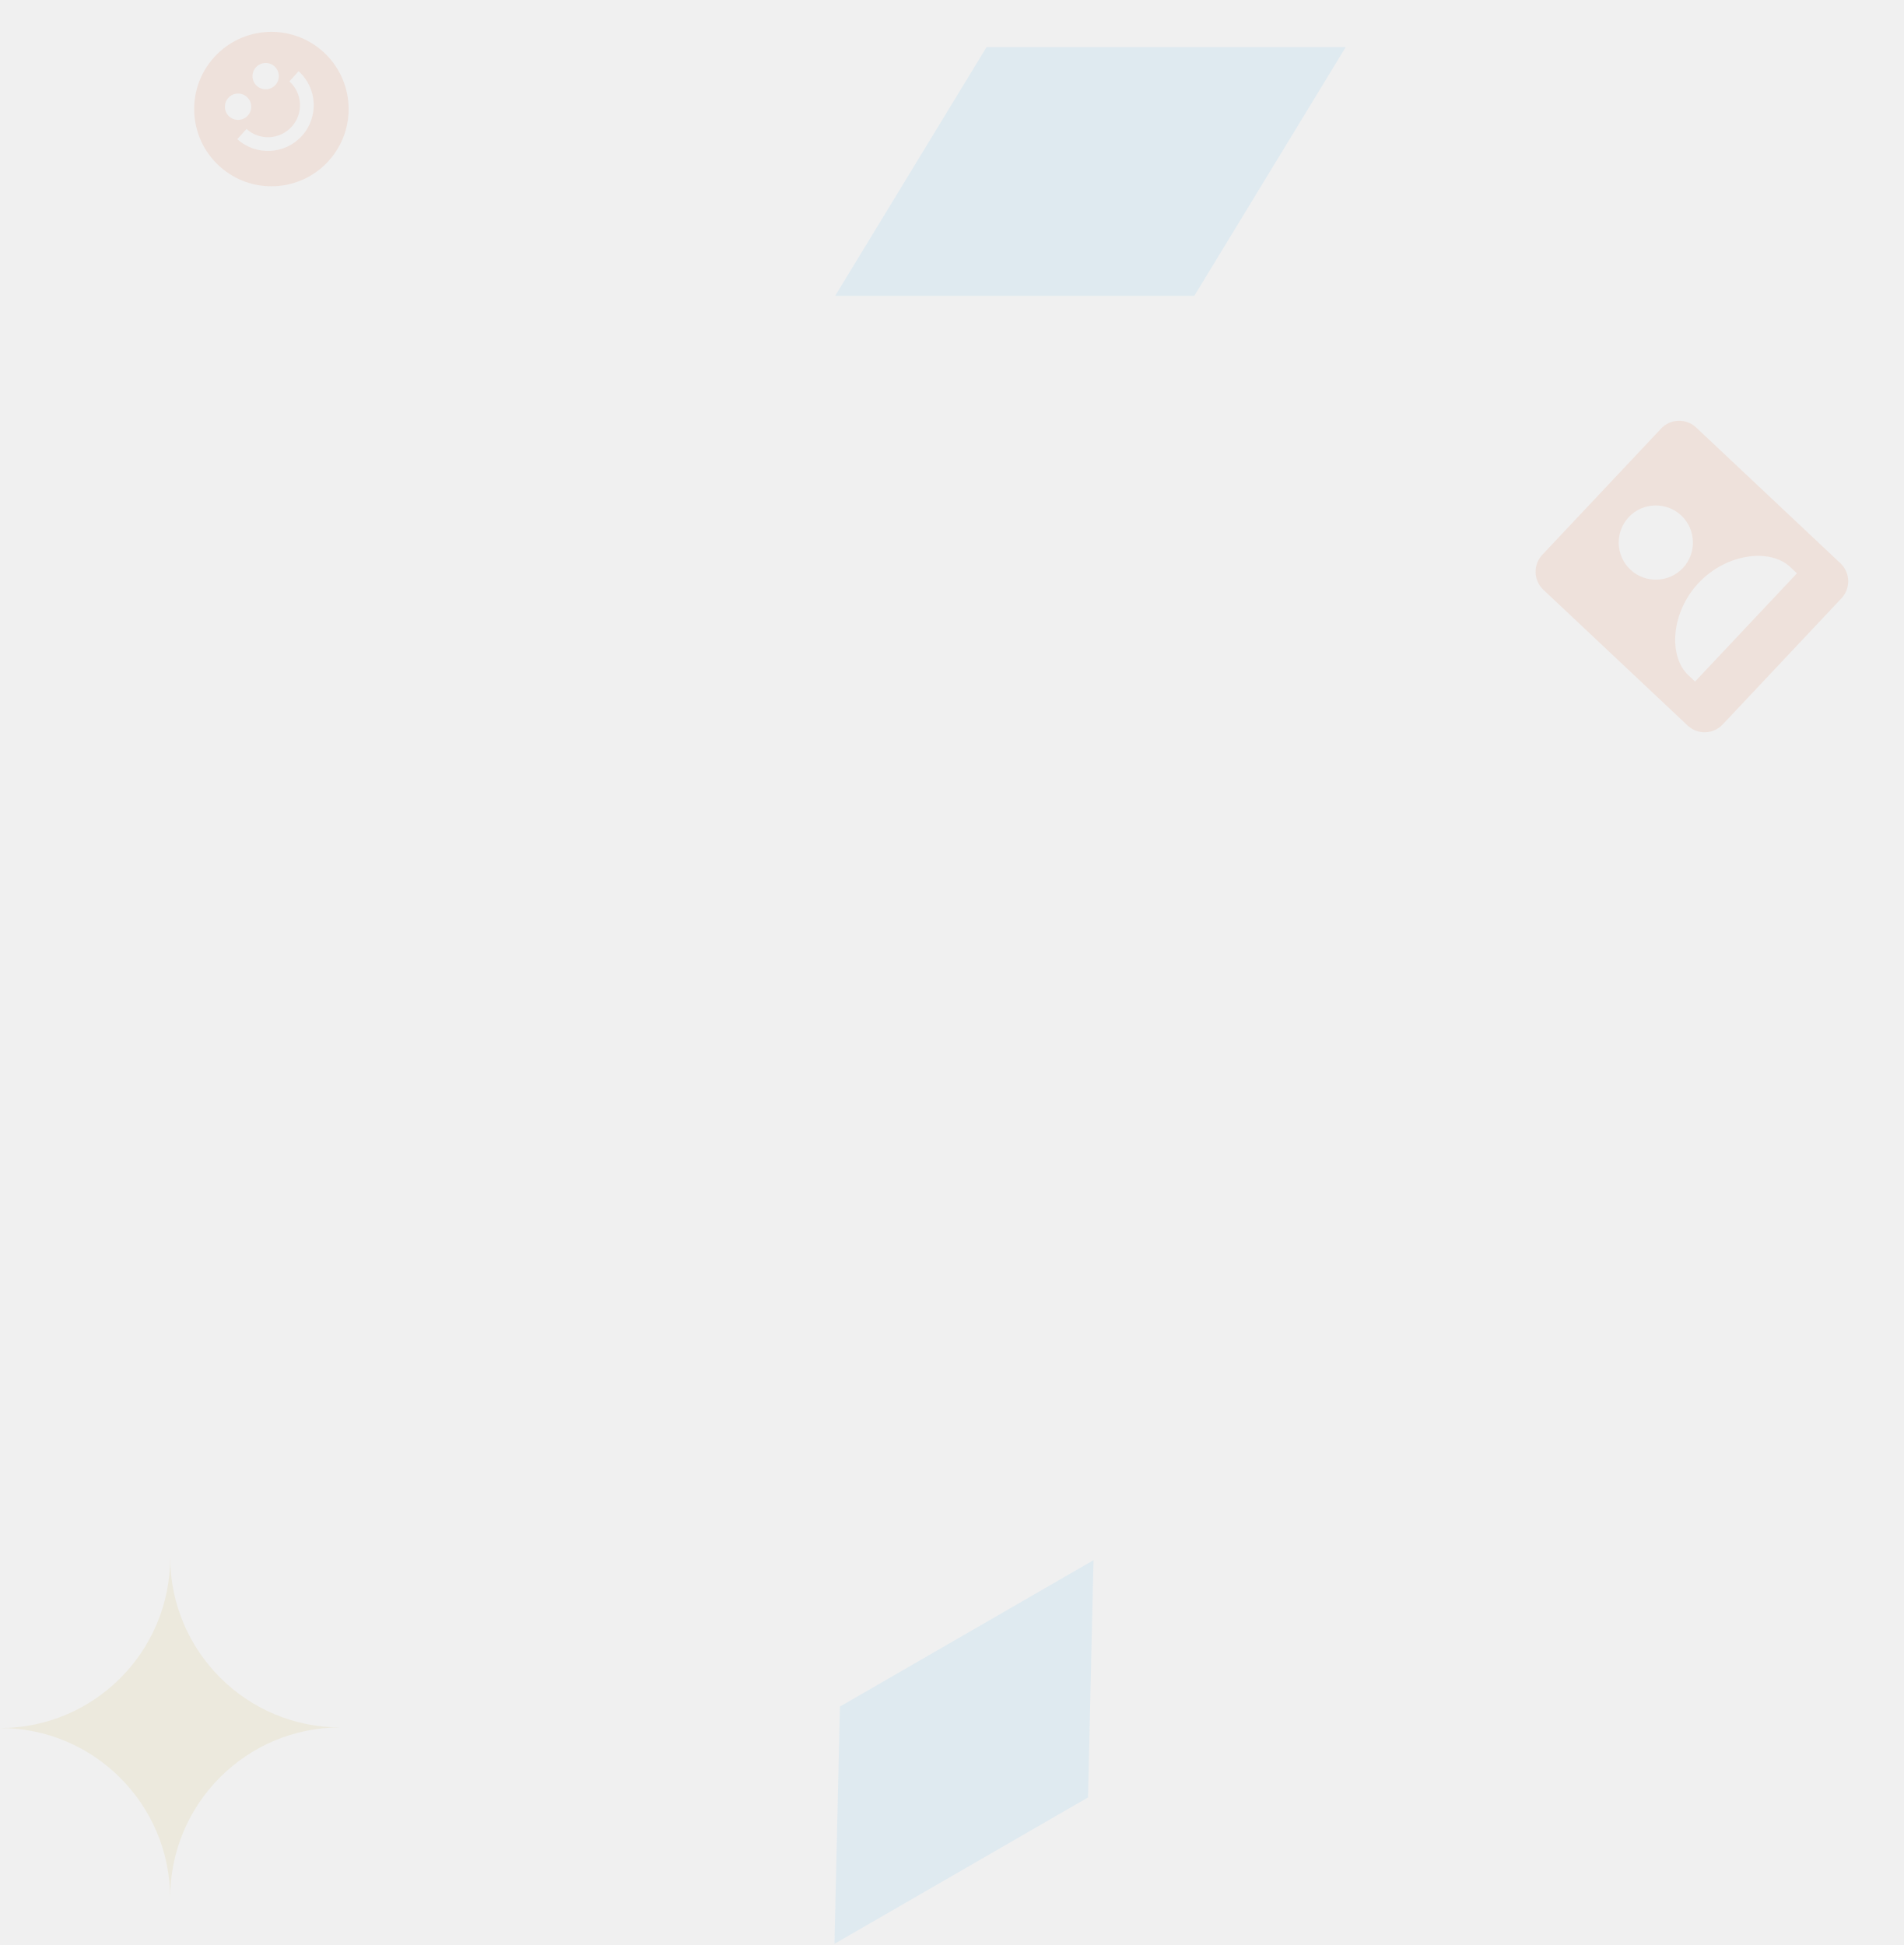
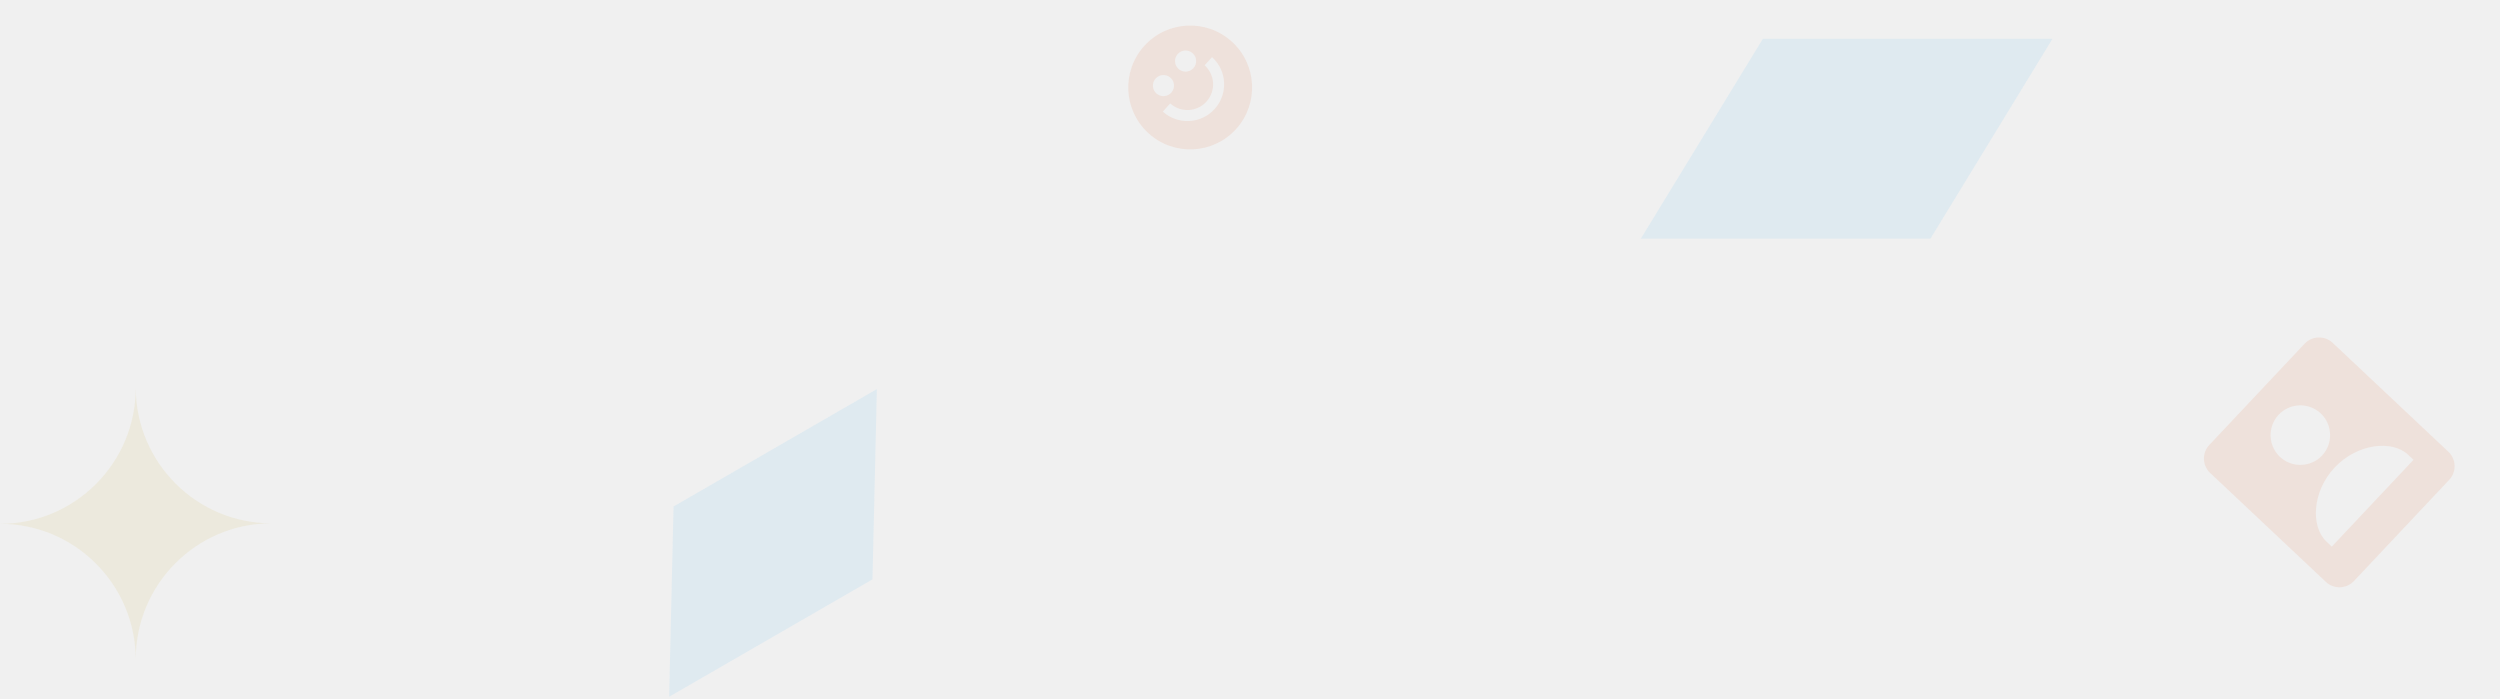
- <svg xmlns="http://www.w3.org/2000/svg" width="727" height="743" viewBox="0 0 727 743" fill="none">
-   <g clip-path="url(#clip0_84_105)">
-     <path d="M661.225 273.32L703.371 228.545C705.091 226.718 706.014 224.283 705.938 221.775C705.862 219.267 704.793 216.892 702.966 215.173L647.859 163.301C646.032 161.581 643.596 160.658 641.089 160.733C638.581 160.809 636.206 161.878 634.486 163.705L589.098 211.925C587.379 213.751 586.455 216.187 586.531 218.695C586.607 221.202 587.676 223.577 589.503 225.297L644.61 277.169C646.437 278.889 648.873 279.812 651.38 279.736C653.888 279.66 656.263 278.591 657.983 276.764L661.225 273.32ZM622.121 197.538C627.461 191.865 636.501 191.585 642.18 196.931C647.856 202.274 648.13 211.32 642.79 216.993C637.451 222.666 628.404 222.939 622.728 217.596C617.049 212.25 616.782 203.21 622.121 197.538V197.538ZM644.865 257.921C637.222 250.727 638.135 234.015 648.818 222.666C659.5 211.318 676.126 209.396 683.769 216.59L686.352 219.021L647.448 260.352L644.865 257.921Z" fill="#DC5B27" fill-opacity="0.1" />
+ <svg xmlns="http://www.w3.org/2000/svg" width="838" height="234" viewBox="0 0 838 234" fill="none">
+   <g clip-path="url(#clip0_146_15)">
+     <path d="M791.322 192.343L820.982 160.833C822.192 159.548 822.842 157.834 822.788 156.069C822.735 154.304 821.983 152.633 820.697 151.423L781.916 114.919C780.631 113.709 778.917 113.059 777.152 113.112C775.387 113.166 773.716 113.918 772.506 115.204L740.565 149.137C739.355 150.422 738.705 152.136 738.758 153.901C738.812 155.666 739.564 157.337 740.85 158.547L779.63 195.051C780.916 196.261 782.63 196.911 784.395 196.858C786.159 196.804 787.831 196.052 789.041 194.766L791.322 192.343ZM763.804 139.012C767.562 135.02 773.923 134.823 777.92 138.585C781.915 142.345 782.107 148.711 778.349 152.703C774.592 156.695 768.226 156.888 764.231 153.128C760.234 149.366 760.047 143.004 763.804 139.012V139.012ZM779.809 181.506C774.431 176.443 775.074 164.683 782.591 156.696C790.109 148.71 801.809 147.357 807.187 152.42L809.005 154.131L781.627 183.217L779.809 181.506Z" fill="#DC5B27" fill-opacity="0.1" />
  </g>
-   <path fill-rule="evenodd" clip-rule="evenodd" d="M123.431 19.767C135.526 30.684 136.48 49.337 125.563 61.431C114.646 73.526 95.992 74.48 83.898 63.563C71.804 52.646 70.85 33.992 81.767 21.898C92.683 9.804 111.337 8.85 123.431 19.767ZM94.663 44.137C96.523 42.076 96.36 38.898 94.3 37.038C92.239 35.178 89.061 35.341 87.201 37.401C85.341 39.462 85.504 42.64 87.564 44.5C89.625 46.36 92.803 46.197 94.663 44.137ZM105.205 32.458C107.065 30.397 106.903 27.219 104.842 25.359C102.782 23.499 99.603 23.662 97.743 25.723C95.884 27.783 96.046 30.961 98.107 32.821C100.167 34.681 103.345 34.518 105.205 32.458ZM111.435 48.384C106.907 53.401 99.169 53.797 94.152 49.269L90.638 53.162C97.805 59.631 108.859 59.065 115.328 51.899C121.797 44.732 121.232 33.677 114.065 27.208L110.551 31.101C115.568 35.63 115.964 43.368 111.435 48.384Z" fill="#DC5B27" fill-opacity="0.1" />
-   <path fill-rule="evenodd" clip-rule="evenodd" d="M65 725C64.87 689.146 35.819 660.12 0 660.12C35.898 660.12 65 630.965 65 595C65.129 630.854 94.181 659.88 130 659.88C94.101 659.88 65 689.035 65 725Z" fill="#CFAD36" fill-opacity="0.1" />
-   <path d="M376.814 18H514L456.186 113H319L376.814 18Z" fill="#4FB8F9" fill-opacity="0.1" />
-   <path d="M320.818 651.92L417.675 596L415.581 686.638L318.724 742.559L320.818 651.92Z" fill="#4FB8F9" fill-opacity="0.1" />
+   <path fill-rule="evenodd" clip-rule="evenodd" d="M412.862 13.911C421.373 21.593 422.044 34.72 414.362 43.231C406.679 51.742 393.552 52.414 385.041 44.731C376.53 37.049 375.859 23.921 383.541 15.411C391.224 6.9 404.351 6.228 412.862 13.911ZM392.617 31.06C393.926 29.61 393.811 27.374 392.361 26.065C390.911 24.756 388.675 24.87 387.366 26.32C386.057 27.77 386.171 30.007 387.621 31.316C389.071 32.625 391.308 32.51 392.617 31.06ZM400.035 22.842C401.344 21.392 401.23 19.155 399.78 17.846C398.33 16.537 396.093 16.652 394.785 18.102C393.476 19.552 393.59 21.788 395.04 23.097C396.49 24.406 398.727 24.291 400.035 22.842ZM404.42 34.05C401.233 37.58 395.787 37.858 392.257 34.672L389.784 37.411C394.828 41.964 402.607 41.566 407.159 36.523C411.712 31.479 411.314 23.7 406.27 19.147L403.797 21.887C407.328 25.074 407.606 30.519 404.42 34.05Z" fill="#DC5B27" fill-opacity="0.1" />
+   <path fill-rule="evenodd" clip-rule="evenodd" d="M45.5 221C45.409 195.902 25.073 175.584 0 175.584C25.129 175.584 45.5 155.175 45.5 130C45.591 155.098 65.927 175.416 91 175.416C65.871 175.416 45.5 195.825 45.5 221Z" fill="#CFAD36" fill-opacity="0.1" />
+   <path d="M590.915 13H688L647.085 80H550L590.915 13Z" fill="#4FB8F9" fill-opacity="0.1" />
+   <path d="M225.769 169.774L293.929 130.421L292.456 194.206L224.295 233.558L225.769 169.774Z" fill="#4FB8F9" fill-opacity="0.1" />
  <defs>
-     <clipPath id="clip0_84_105">
-       <rect width="113.521" height="113.521" fill="white" transform="translate(566 222.662) rotate(-46.7325)" />
+     <clipPath id="clip0_146_15">
+       <rect width="79.888" height="79.888" fill="white" transform="translate(724.31 156.693) rotate(-46.7325)" />
    </clipPath>
  </defs>
</svg>
